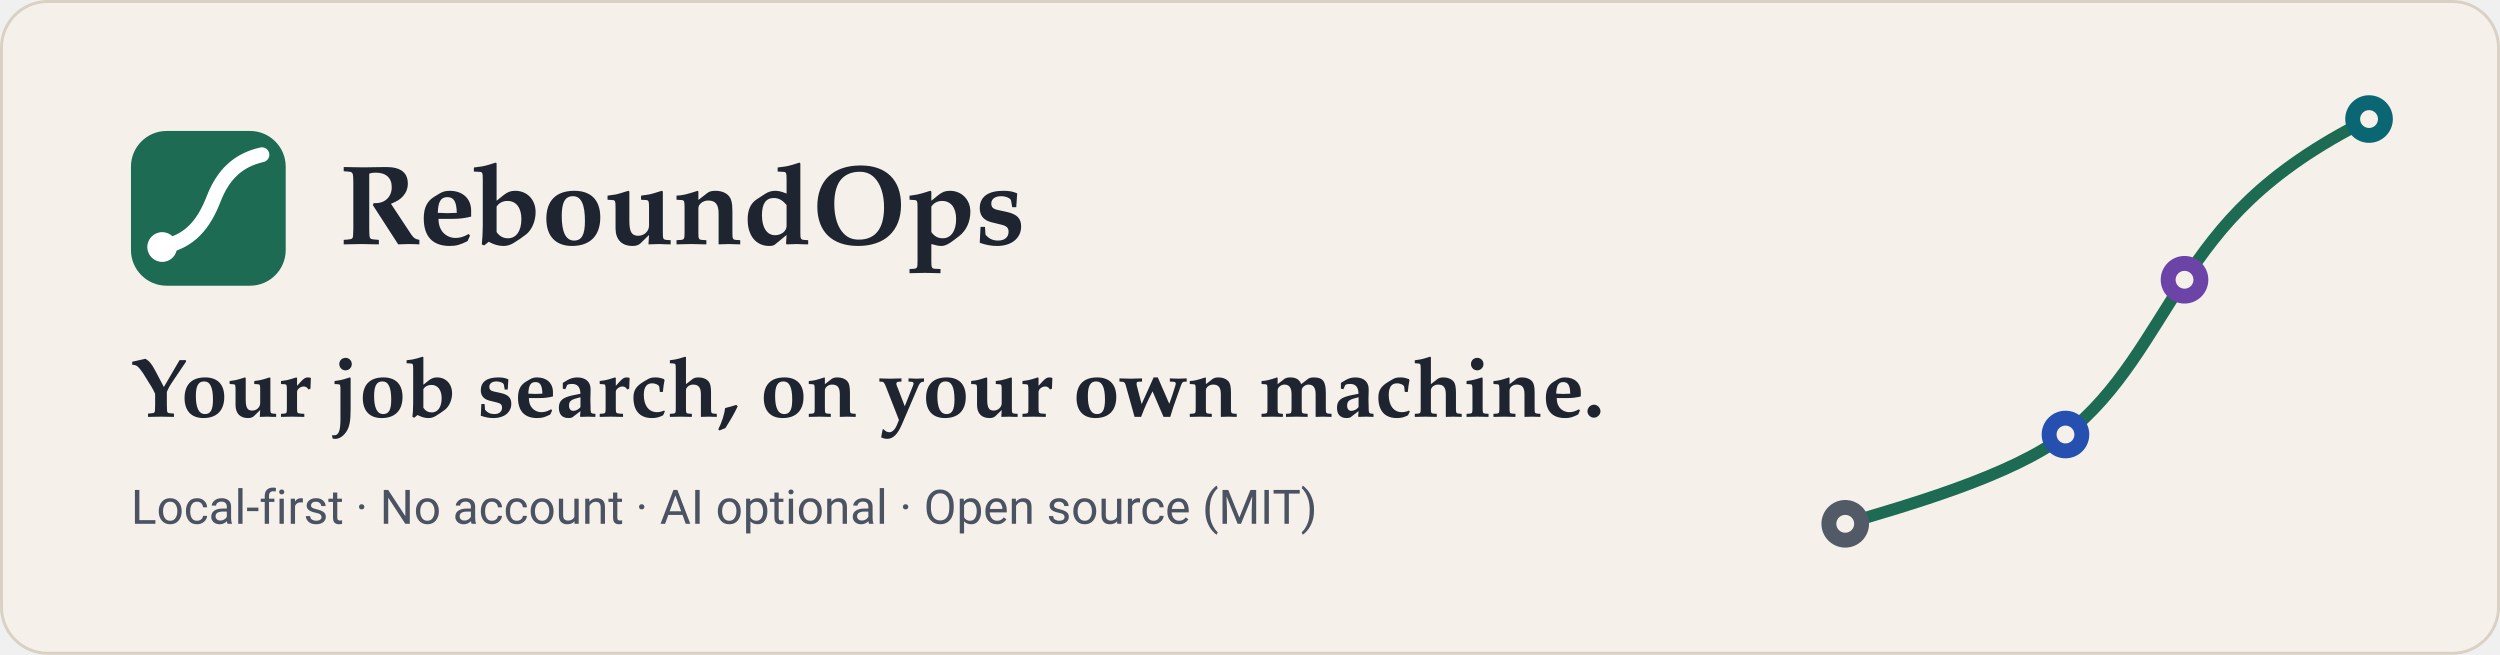
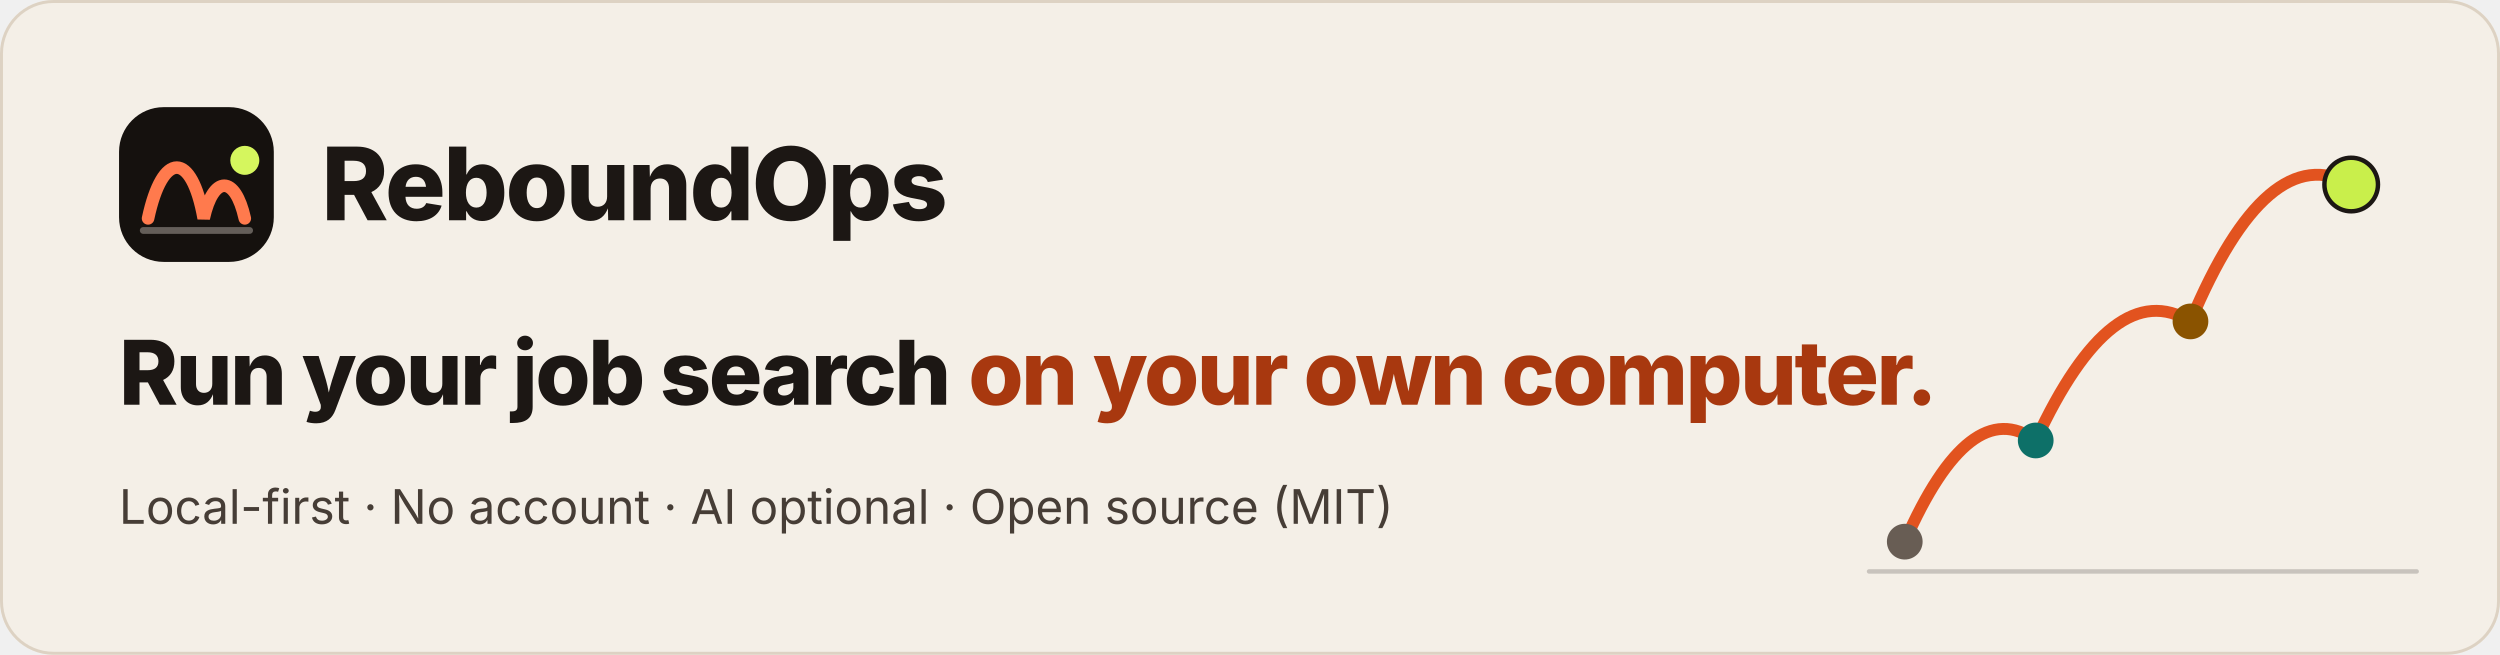
<svg xmlns="http://www.w3.org/2000/svg" width="840" height="220" viewBox="0 0 840 220" role="img" aria-labelledby="t">
-   <rect width="840" height="220" rx="16" fill="#f5f1ea" />
-   <rect x="0.5" y="0.5" width="839" height="219" rx="15.5" fill="none" stroke="#d9d1c4" />
-   <g transform="translate(44 44)">
-     <rect width="52" height="52" rx="12" fill="#1d6b52" />
-     <path d="M10 39c10-1.6 14.6-8 17.8-16.2S36 9.8 44 8" fill="none" stroke="#fff" stroke-width="5" stroke-linecap="round" />
-     <circle cx="10.5" cy="39" r="5" fill="#fff" />
+   <rect width="840" height="220" rx="18" fill="#f4efe7" />
+   <rect x="0.5" y="0.5" width="839" height="219" rx="17.5" fill="none" stroke="#ddd2c3" />
+   <g transform="translate(40 36)">
+     <rect width="52" height="52" rx="15" fill="#15110e" />
+     <g transform="scale(1.625)">
+       <path d="M6 23 C 9 9, 15 9, 17.5 23 C 19.5 14, 24 14, 26 23" fill="none" stroke="#ff7a4d" stroke-width="2.6" stroke-linecap="round" />
+       <circle cx="26" cy="11" r="3" fill="#d5f65e" />
+       <path d="M5 25.5 H27" stroke="#f5eee4" stroke-opacity=".35" stroke-width="1.4" stroke-linecap="round" />
+     </g>
  </g>
-   <text x="114" y="82" font-family="Iowan Old Style, Palatino Linotype, Palatino, Georgia, serif" font-size="38" font-weight="700" fill="#1e2430">ReboundOps</text>
-   <text x="44" y="140" font-family="Iowan Old Style, Palatino Linotype, Palatino, Georgia, serif" font-size="28" font-weight="600" fill="#1e2430">Your job search, on your own machine.</text>
-   <text x="44" y="176" font-family="-apple-system, Helvetica Neue, Segoe UI, Roboto, Arial, sans-serif" font-size="16" fill="#4b5363">Local-first · No account · AI optional · Open source (MIT)</text>
-   <path d="M620 176C640 170 676 160 694 146C712 132 722 112 734 94C746 76 760 58 796 40" fill="none" stroke="#1d6b52" stroke-width="4" stroke-linecap="round" />
-   <circle cx="620" cy="176" r="8" fill="#535a67" />
-   <circle cx="620" cy="176" r="3" fill="#f5f1ea" />
-   <circle cx="694" cy="146" r="8" fill="#2650b0" />
-   <circle cx="694" cy="146" r="3" fill="#f5f1ea" />
-   <circle cx="734" cy="94" r="8" fill="#6c43a6" />
-   <circle cx="734" cy="94" r="3" fill="#f5f1ea" />
-   <circle cx="796" cy="40" r="8" fill="#0b6674" />
-   <circle cx="796" cy="40" r="3" fill="#f5f1ea" />
+   <text x="108" y="74" font-family="Bricolage Grotesque, ui-sans-serif, system-ui, -apple-system, Segoe UI, sans-serif" font-size="34" font-weight="800" letter-spacing="-0.8" fill="#1c1714">ReboundOps</text>
+   <text x="40" y="136" font-family="Bricolage Grotesque, ui-sans-serif, system-ui, -apple-system, Segoe UI, sans-serif" font-size="30" font-weight="800" letter-spacing="-0.8" fill="#1c1714">Run your job search <tspan fill="#a8380f">on your own computer.</tspan>
+   </text>
+   <text x="40" y="176" font-family="Instrument Sans, ui-sans-serif, system-ui, -apple-system, Segoe UI, sans-serif" font-size="16" fill="#463d36">Local-first · No account · AI optional · Open source (MIT)</text>
+   <path d="M640 182 Q 662 132 684 148 Q 710 92 736 108 Q 762 46 790 62" fill="none" stroke="#e2531f" stroke-width="4" stroke-linecap="round" />
+   <path d="M628 192 H812" stroke="#1c1714" stroke-opacity=".2" stroke-width="1.5" stroke-linecap="round" />
+   <circle cx="640" cy="182" r="6" fill="#685d54" />
+   <circle cx="684" cy="148" r="6" fill="#0d7068" />
+   <circle cx="736" cy="108" r="6" fill="#8a5300" />
+   <circle cx="790" cy="62" r="9" fill="#c9ef4b" stroke="#1c1714" stroke-width="1.5" />
</svg>
